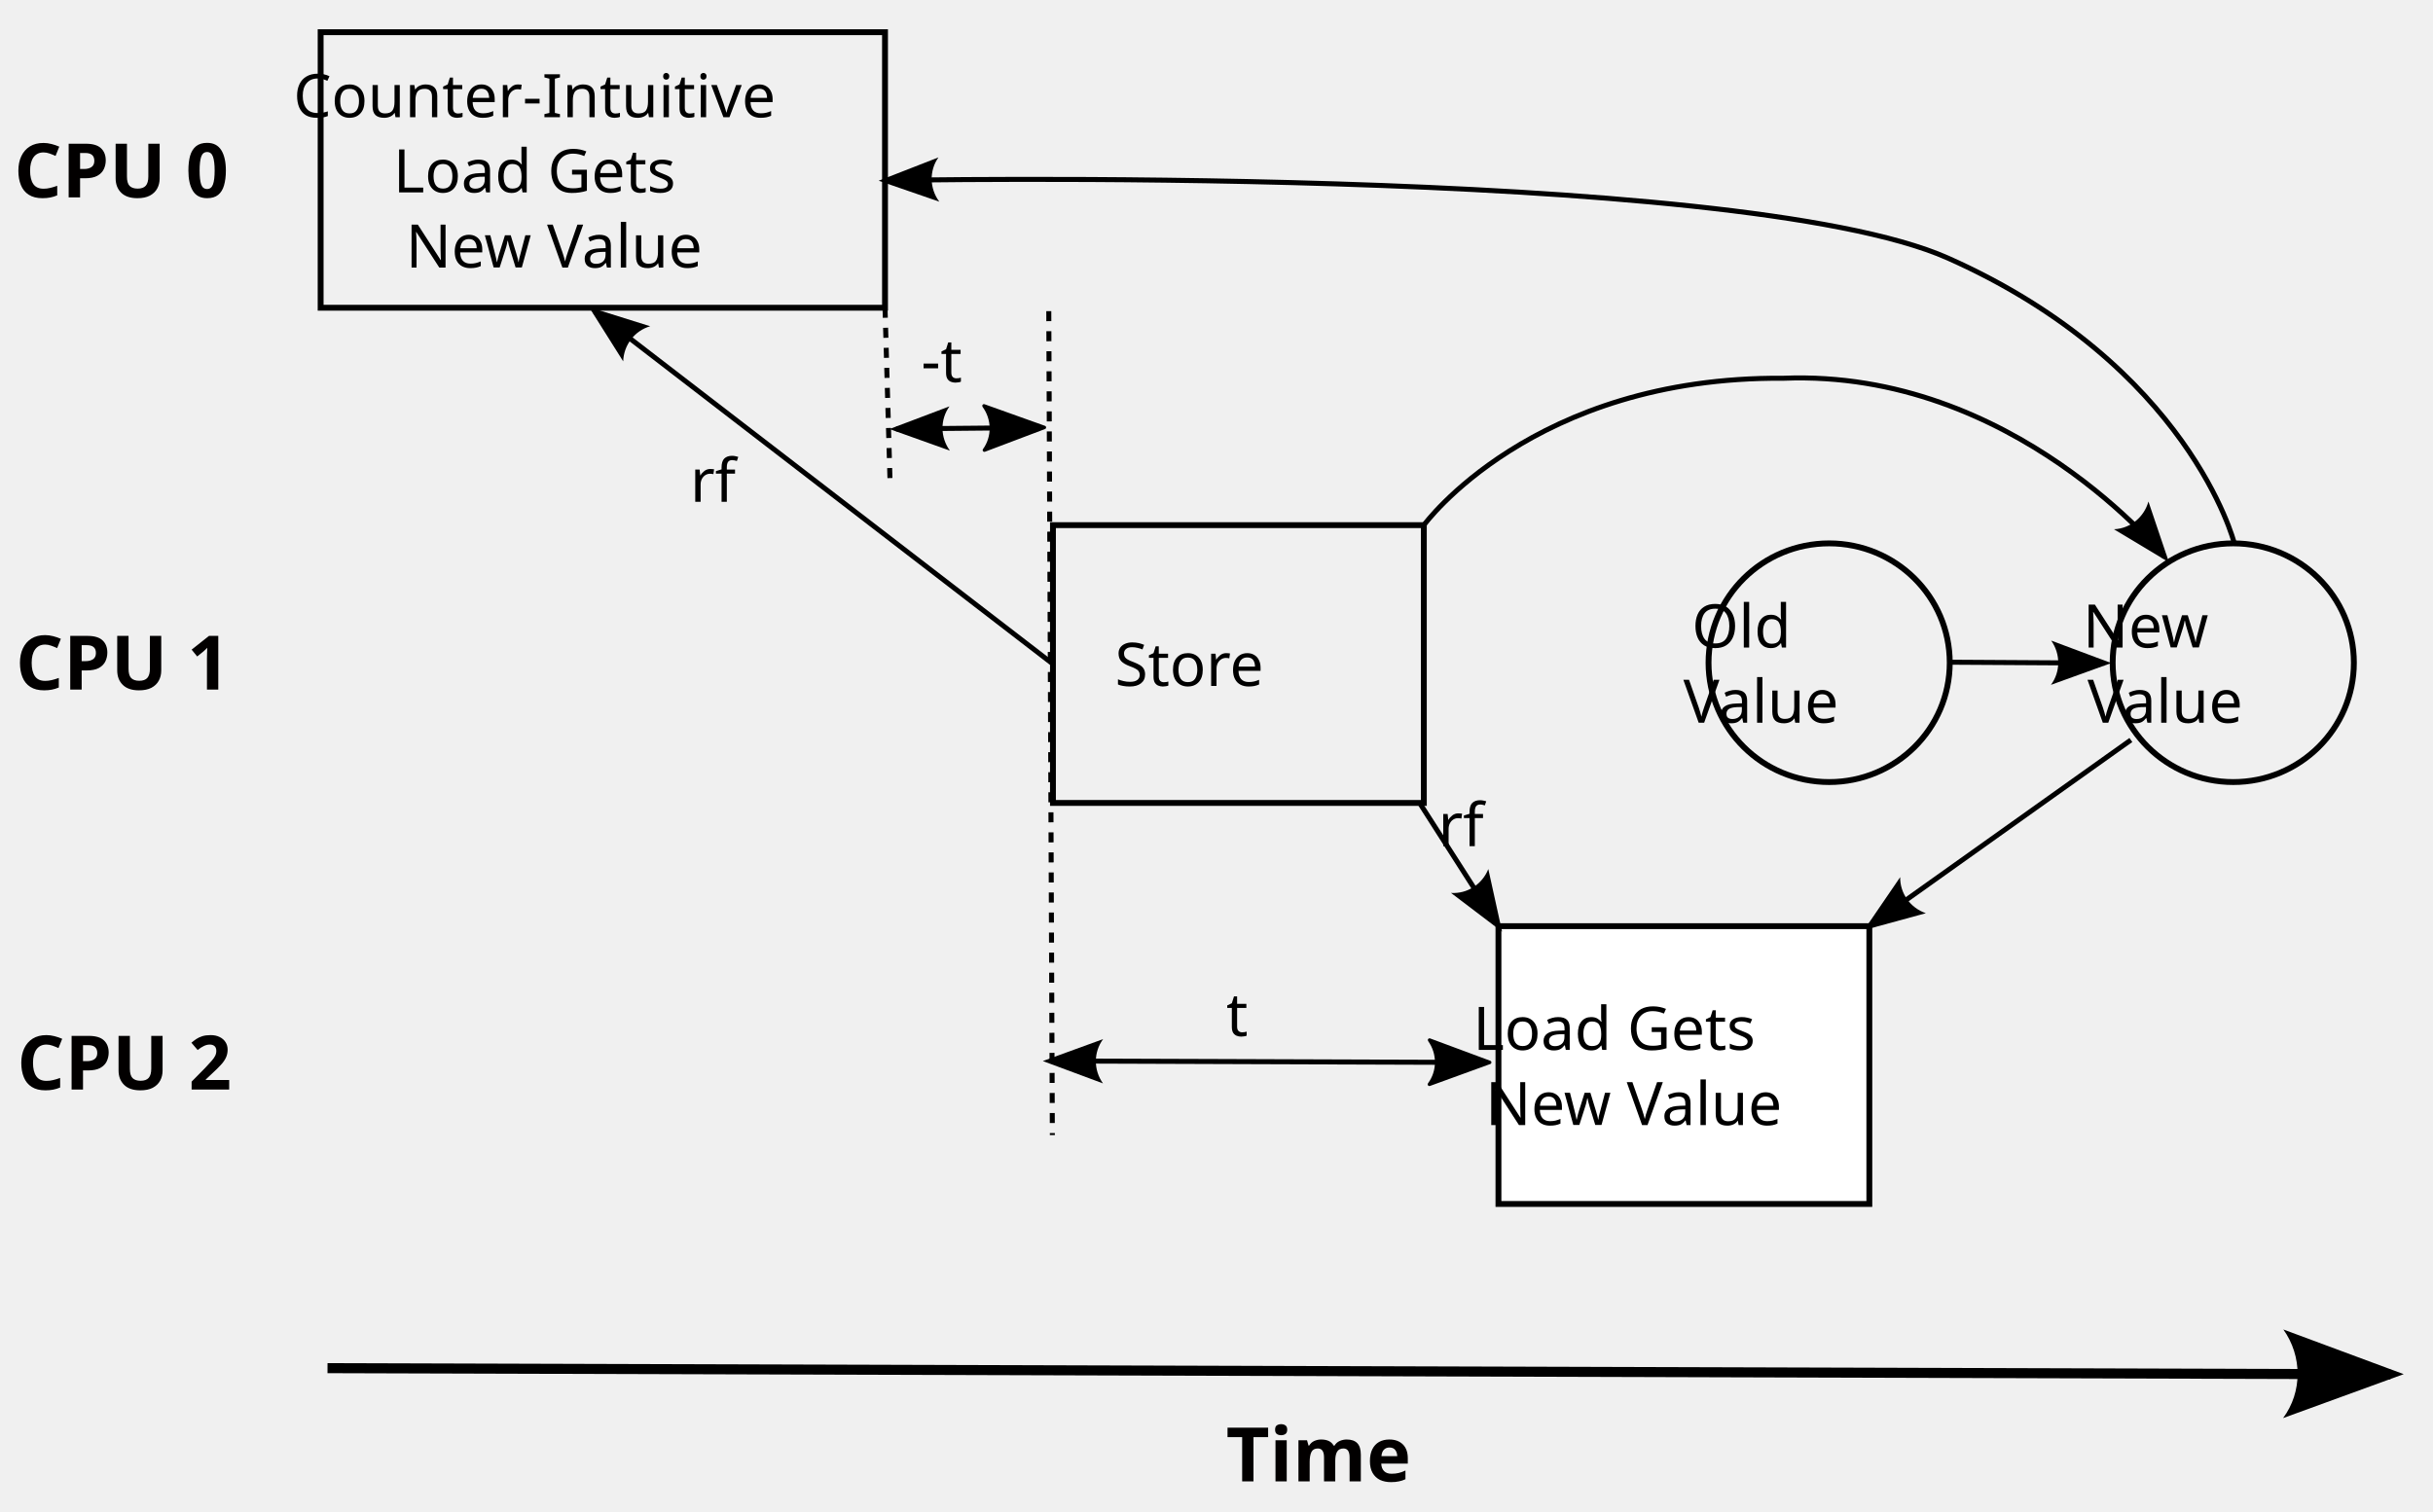
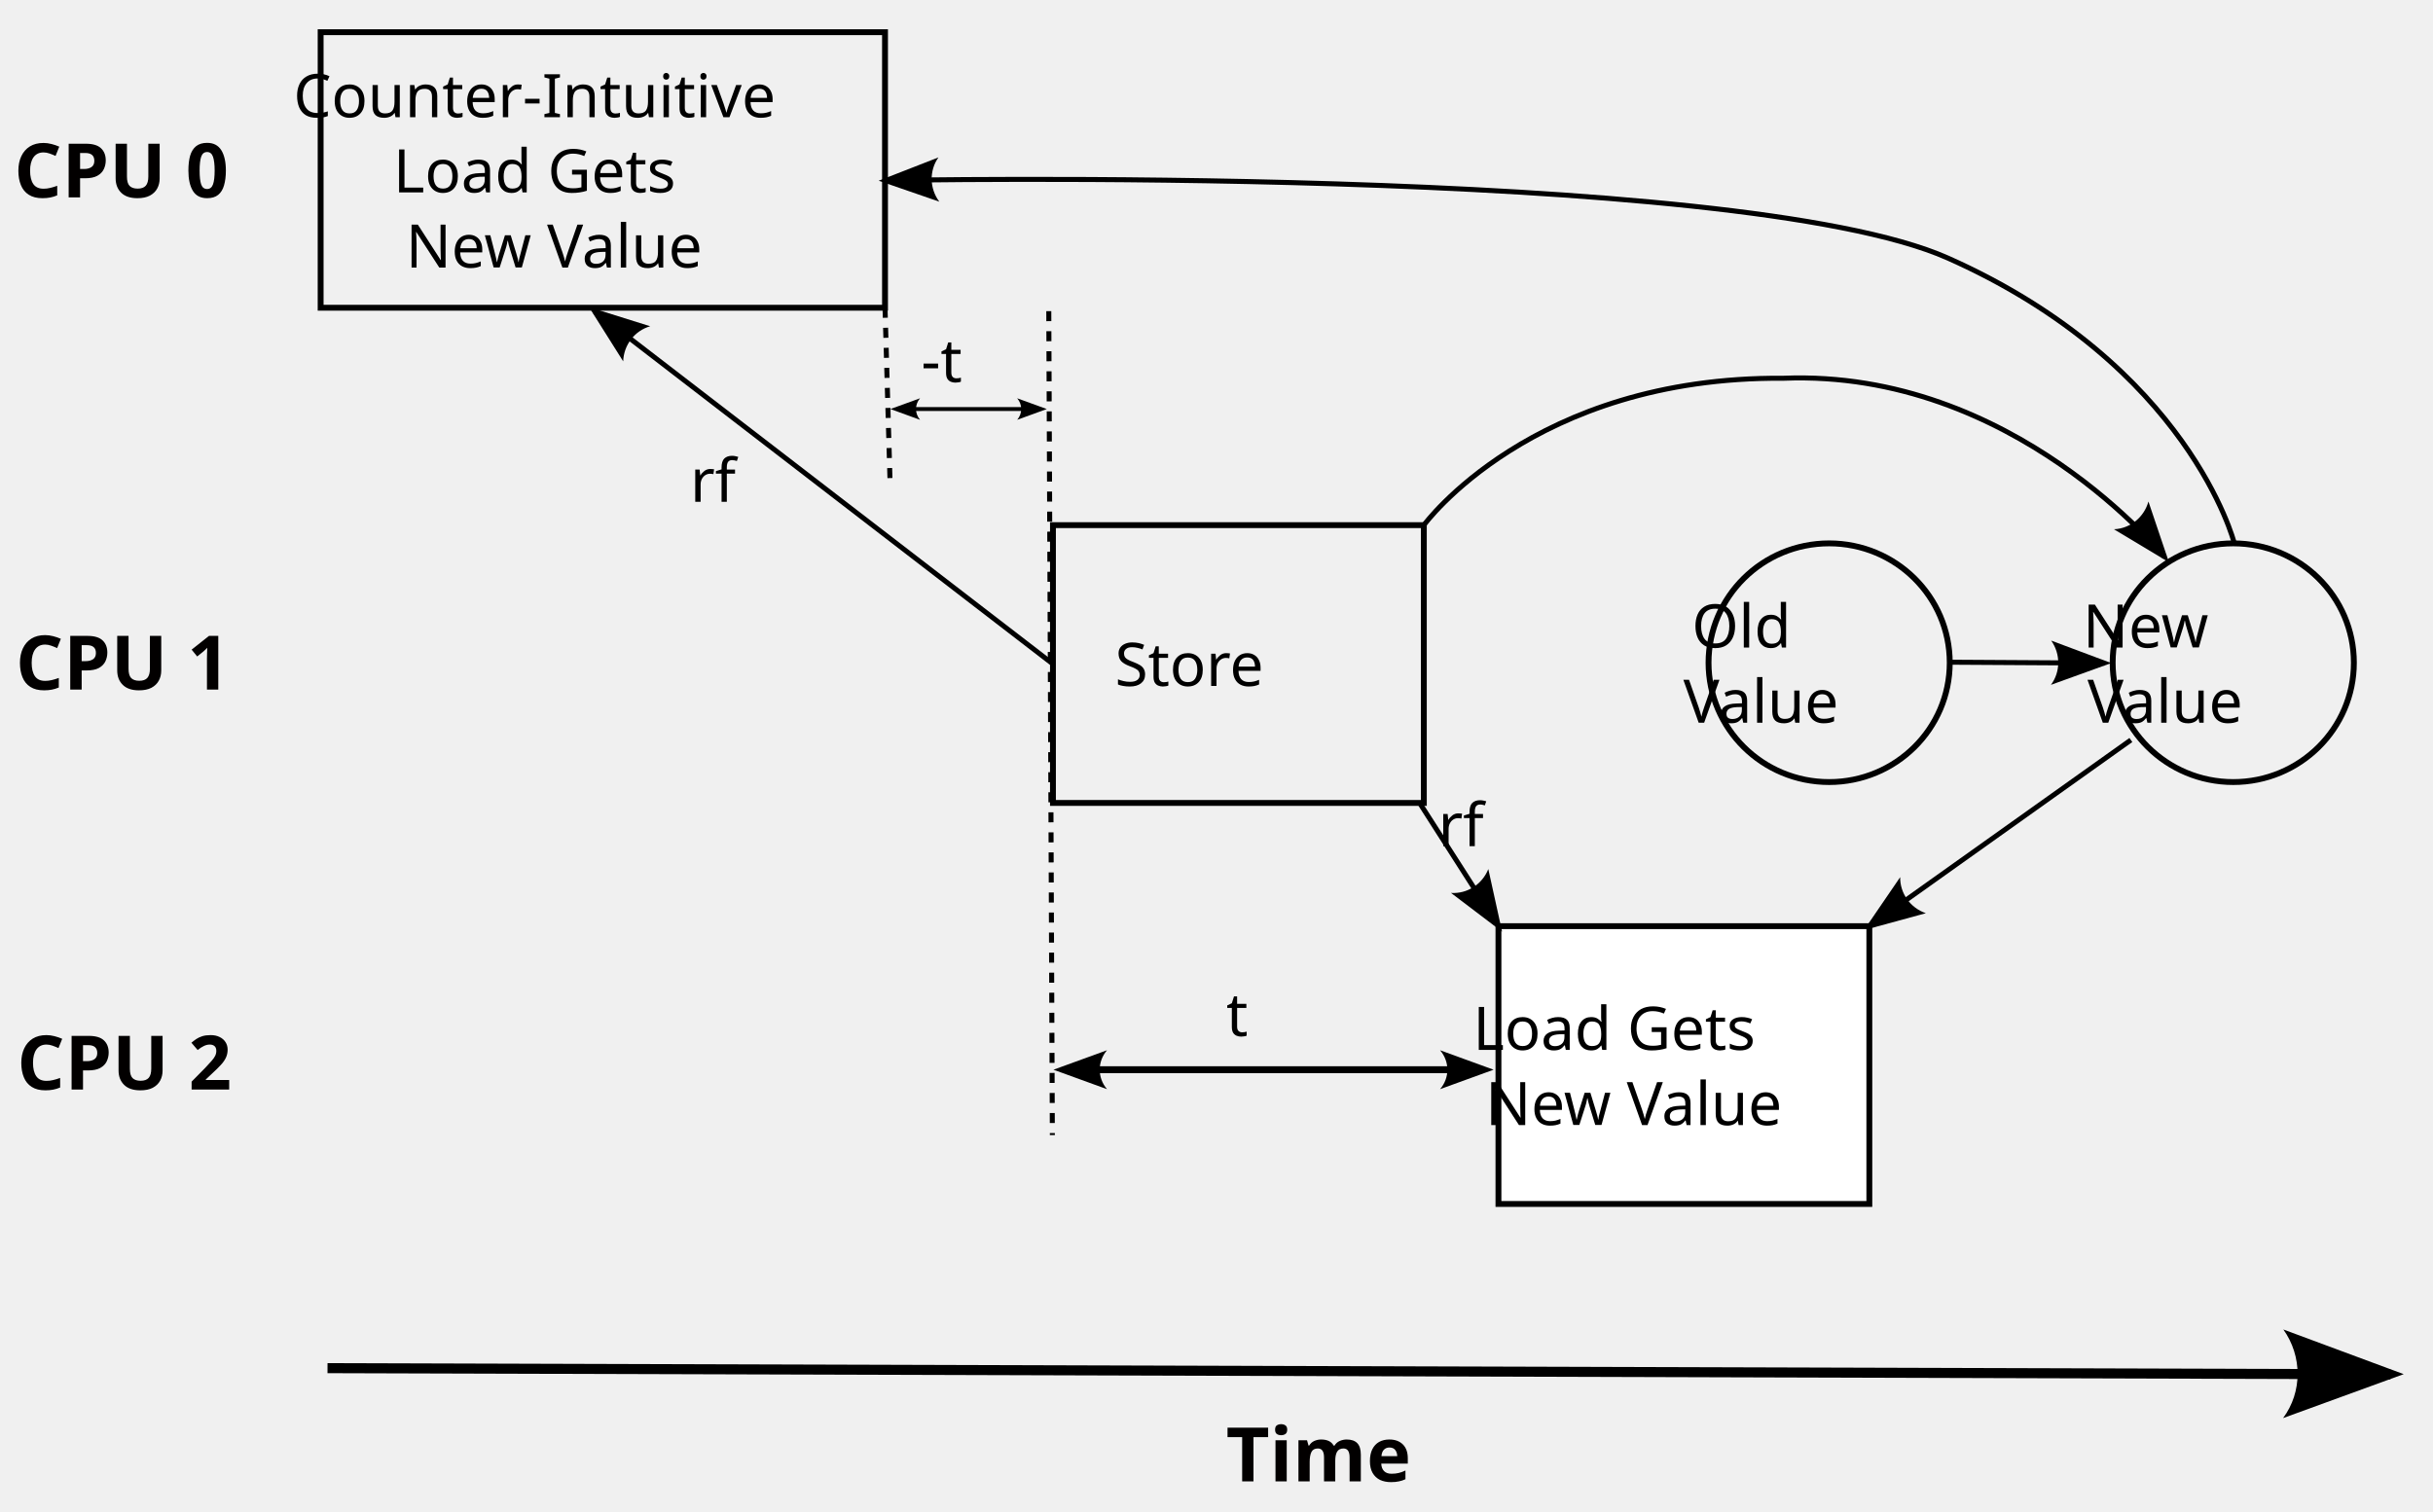
<svg xmlns="http://www.w3.org/2000/svg" width="415.47" height="258.206" viewBox="0 0 389.503 242.068" id="svg2" version="1.1">
  <defs id="defs90">
    <marker style="overflow:visible" id="Arrow2Lstart" refX="0" refY="0" orient="auto">
      <path transform="matrix(1.1,0,0,1.1,1.1,0)" d="M 8.719,4.034 -2.207,0.016 8.719,-4.002 c -1.745,2.372 -1.735,5.617 -6e-7,8.035 z" style="fill:context-stroke;fill-rule:evenodd;stroke:context-stroke;stroke-width:0.625;stroke-linejoin:round" id="path25955" />
    </marker>
    <marker orient="auto" refY="0" refX="0" id="Arrow2Lend" style="overflow:visible">
      <path id="path4240" style="fill-rule:evenodd;stroke-width:0.625;stroke-linejoin:round" d="M 8.719,4.034 -2.207,0.016 8.719,-4.002 c -1.745,2.372 -1.735,5.617 -6e-7,8.035 z" transform="matrix(-1.1,0,0,-1.1,-1.1,0)" />
    </marker>
    <marker orient="auto" refY="0" refX="0" id="Arrow2Lend-6" style="overflow:visible">
      <path id="path4240-7" style="fill-rule:evenodd;stroke-width:0.625;stroke-linejoin:round" d="M 8.719,4.034 -2.207,0.016 8.719,-4.002 c -1.745,2.372 -1.735,5.617 -6e-7,8.035 z" transform="matrix(-1.1,0,0,-1.1,-1.1,0)" />
    </marker>
    <marker orient="auto" refY="0" refX="0" id="Arrow2Lend-6-0" style="overflow:visible">
      <path id="path4240-7-9" style="fill-rule:evenodd;stroke-width:0.625;stroke-linejoin:round" d="M 8.719,4.034 -2.207,0.016 8.719,-4.002 c -1.745,2.372 -1.735,5.617 -6e-7,8.035 z" transform="matrix(-1.1,0,0,-1.1,-1.1,0)" />
    </marker>
    <marker orient="auto" refY="0" refX="0" id="Arrow2Lend-9" style="overflow:visible">
      <path id="path4240-78" style="fill-rule:evenodd;stroke-width:0.625;stroke-linejoin:round" d="M 8.719,4.034 -2.207,0.016 8.719,-4.002 c -1.745,2.372 -1.735,5.617 -6e-7,8.035 z" transform="matrix(-1.1,0,0,-1.1,-1.1,0)" />
    </marker>
    <marker orient="auto" refY="0" refX="0" id="Arrow2Lend-3" style="overflow:visible">
      <path id="path4240-8" style="fill-rule:evenodd;stroke-width:0.625;stroke-linejoin:round" d="M 8.719,4.034 -2.207,0.016 8.719,-4.002 c -1.745,2.372 -1.735,5.617 -6e-7,8.035 z" transform="matrix(-1.1,0,0,-1.1,-1.1,0)" />
    </marker>
    <marker style="overflow:visible" id="Arrow2Lstart-7" refX="0" refY="0" orient="auto">
      <path transform="matrix(1.1,0,0,1.1,1.1,0)" d="M 8.719,4.034 -2.207,0.016 8.719,-4.002 c -1.745,2.372 -1.735,5.617 -6e-7,8.035 z" style="fill:context-stroke;fill-rule:evenodd;stroke:context-stroke;stroke-width:0.625;stroke-linejoin:round" id="path25955-8" />
    </marker>
    <marker orient="auto" refY="0" refX="0" id="Arrow2Lend-3-7" style="overflow:visible">
      <path id="path4240-8-4" style="fill-rule:evenodd;stroke-width:0.625;stroke-linejoin:round" d="M 8.719,4.034 -2.207,0.016 8.719,-4.002 c -1.745,2.372 -1.735,5.617 -6e-7,8.035 z" transform="matrix(-1.1,0,0,-1.1,-1.1,0)" />
    </marker>
    <marker orient="auto" refY="0" refX="0" id="Arrow2Lend-98" style="overflow:visible">
      <path id="path4240-85" style="fill-rule:evenodd;stroke-width:0.625;stroke-linejoin:round" d="M 8.719,4.034 -2.207,0.016 8.719,-4.002 c -1.745,2.372 -1.735,5.617 -6e-7,8.035 z" transform="matrix(-1.1,0,0,-1.1,-1.1,0)" />
    </marker>
    <marker orient="auto" refY="0" refX="0" id="Arrow2Lend-98-4" style="overflow:visible">
      <path id="path4240-85-3" style="fill-rule:evenodd;stroke-width:0.625;stroke-linejoin:round" d="M 8.719,4.034 -2.207,0.016 8.719,-4.002 c -1.745,2.372 -1.735,5.617 -6e-7,8.035 z" transform="matrix(-1.1,0,0,-1.1,-1.1,0)" />
    </marker>
    <marker orient="auto" refY="0" refX="0" id="Arrow2Lend-98-4-1" style="overflow:visible">
      <path id="path4240-85-3-3" style="fill-rule:evenodd;stroke-width:0.625;stroke-linejoin:round" d="M 8.719,4.034 -2.207,0.016 8.719,-4.002 c -1.745,2.372 -1.735,5.617 -6e-7,8.035 z" transform="matrix(-1.1,0,0,-1.1,-1.1,0)" />
    </marker>
    <marker orient="auto" refY="0" refX="0" id="Arrow2Lend-98-4-0" style="overflow:visible">
      <path id="path4240-85-3-9" style="fill-rule:evenodd;stroke-width:0.625;stroke-linejoin:round" d="M 8.719,4.034 -2.207,0.016 8.719,-4.002 c -1.745,2.372 -1.735,5.617 -6e-7,8.035 z" transform="matrix(-1.1,0,0,-1.1,-1.1,0)" />
    </marker>
    <marker orient="auto" refY="0" refX="0" id="Arrow2Lend-32" style="overflow:visible">
      <path id="path4240-4" style="fill-rule:evenodd;stroke-width:0.625;stroke-linejoin:round" d="M 8.719,4.034 -2.207,0.016 8.719,-4.002 c -1.745,2.372 -1.735,5.617 -6e-7,8.035 z" transform="matrix(-1.1,0,0,-1.1,-1.1,0)" />
    </marker>
    <marker orient="auto" refY="0" refX="0" id="Arrow2Lend-98-8" style="overflow:visible">
      <path id="path4240-85-33" style="fill-rule:evenodd;stroke-width:0.625;stroke-linejoin:round" d="M 8.719,4.034 -2.207,0.016 8.719,-4.002 c -1.745,2.372 -1.735,5.617 -6e-7,8.035 z" transform="matrix(-1.1,0,0,-1.1,-1.1,0)" />
    </marker>
    <marker orient="auto" refY="0" refX="0" id="Arrow2Lend-98-47" style="overflow:visible">
      <path id="path4240-85-6" style="fill-rule:evenodd;stroke-width:0.625;stroke-linejoin:round" d="M 8.719,4.034 -2.207,0.016 8.719,-4.002 c -1.745,2.372 -1.735,5.617 -6e-7,8.035 z" transform="matrix(-1.1,0,0,-1.1,-1.1,0)" />
    </marker>
    <marker orient="auto" refY="0" refX="0" id="Arrow2Lend-98-4-1-6" style="overflow:visible">
      <path id="path4240-85-3-3-4" style="fill-rule:evenodd;stroke-width:0.625;stroke-linejoin:round" d="M 8.719,4.034 -2.207,0.016 8.719,-4.002 c -1.745,2.372 -1.735,5.617 -6e-7,8.035 z" transform="matrix(-1.1,0,0,-1.1,-1.1,0)" />
    </marker>
    <marker orient="auto" refY="0" refX="0" id="Arrow2Lend-32-1" style="overflow:visible">
      <path id="path4240-4-2" style="fill-rule:evenodd;stroke-width:0.625;stroke-linejoin:round" d="M 8.719,4.034 -2.207,0.016 8.719,-4.002 c -1.745,2.372 -1.735,5.617 -6e-7,8.035 z" transform="matrix(-1.1,0,0,-1.1,-1.1,0)" />
    </marker>
+     <marker style="overflow:visible" id="ConcaveTriangle-3-8" refX="0" refY="0" orient="auto-start-reverse" markerWidth="1" markerHeight="1" viewBox="0 0 1 1" preserveAspectRatio="xMidYMid">
+       <path transform="scale(0.7)" d="M -2,-4 9,0 -2,4 c 2,-2.33 2,-5.66 0,-8 z" style="fill:context-stroke;fill-rule:evenodd;stroke:none" id="path7-7-9" />
+     </marker>
+     <marker style="overflow:visible" id="ConcaveTriangle-3-8-3" refX="0" refY="0" orient="auto-start-reverse" markerWidth="1" markerHeight="1" viewBox="0 0 1 1" preserveAspectRatio="xMidYMid">
+       <path transform="scale(0.7)" d="M -2,-4 9,0 -2,4 c 2,-2.33 2,-5.66 0,-8 z" style="fill:context-stroke;fill-rule:evenodd;stroke:none" id="path7-7-9-6" />
+     </marker>
  </defs>
  <g id="g28235" transform="translate(126.0008,64.53263)">
    <path style="fill:none;stroke:#000000;stroke-width:1.605;stroke-linecap:butt;stroke-linejoin:miter;stroke-miterlimit:4;stroke-dasharray:none;stroke-opacity:1;marker-end:url(#Arrow2Lend-32)" d="m -73.569,154.55 330.252,0.98" id="path3925-9-3" />
    <text xml:space="preserve" style="font-style:normal;font-weight:normal;line-height:0%;font-family:sans-serif;text-align:center;letter-spacing:0px;word-spacing:0px;text-anchor:middle;fill:#020000;fill-opacity:1;stroke:none" x="92.883" y="172.677" id="text4659-7">
      <tspan id="tspan4661-1" x="92.883" y="172.677" style="font-weight:bold;font-size:12.049px;line-height:1.25;font-family:sans-serif;fill:#020000;fill-opacity:1">Time</tspan>
    </text>
  </g>
  <path style="fill:none;stroke:#000000;stroke-width:0.802px;stroke-linecap:butt;stroke-linejoin:miter;stroke-opacity:1;marker-end:url(#Arrow2Lend-98-8)" d="m 341.135,118.497 -41.869,29.808" id="path3011-8-3" />
  <path style="fill:none;stroke:#000000;stroke-width:0.802;stroke-linecap:butt;stroke-linejoin:miter;stroke-miterlimit:4;stroke-dasharray:1.605, 1.605;stroke-dashoffset:0;stroke-opacity:1" d="m 167.903,49.824 0.569,131.933" id="path3011-5" />
  <text xml:space="preserve" style="font-style:normal;font-weight:normal;line-height:0%;font-family:sans-serif;text-align:center;letter-spacing:0px;word-spacing:0px;text-anchor:middle;fill:#000000;fill-opacity:1;stroke:none" x="155.433" y="61.176" id="text3969-7">
    <tspan id="tspan3971-9" x="155.433" y="61.176" style="font-size:9.63px;line-height:1.25;font-family:sans-serif">-t</tspan>
  </text>
  <g id="g5986" transform="translate(60.46619,150.4508)">
    <text xml:space="preserve" style="font-style:normal;font-weight:normal;line-height:0%;font-family:sans-serif;text-align:center;letter-spacing:0px;word-spacing:0px;text-anchor:middle;fill:#000000;fill-opacity:1;stroke:none" x="137.73" y="-40.614" id="text3901">
      <tspan x="137.73" y="-40.614" style="font-size:9.63px;line-height:1.25;font-family:sans-serif" id="tspan4908">Store</tspan>
    </text>
    <rect style="fill:none;fill-opacity:1;stroke:#000000;stroke-width:0.938;stroke-miterlimit:4;stroke-dasharray:none;stroke-dashoffset:0" id="rect5856" width="59.376" height="44.484" x="108.103" y="-66.361" />
  </g>
  <g id="g5986-8" transform="translate(-56.77116,71.51707)">
    <text xml:space="preserve" style="font-style:normal;font-weight:normal;line-height:0%;font-family:sans-serif;text-align:center;letter-spacing:0px;word-spacing:0px;text-anchor:middle;fill:#000000;fill-opacity:1;stroke:none" x="153.265" y="-52.747" id="text3901-9">
      <tspan x="153.265" y="-52.747" style="font-size:9.63px;line-height:1.25;font-family:sans-serif" id="tspan13340">Counter-Intuitive</tspan>
      <tspan x="153.265" y="-40.71" style="font-size:9.63px;line-height:1.25;font-family:sans-serif" id="tspan10005">Load Gets</tspan>
      <tspan x="153.265" y="-28.673" style="font-size:9.63px;line-height:1.25;font-family:sans-serif" id="tspan12149">New Value</tspan>
    </text>
    <rect style="fill:none;fill-opacity:1;stroke:#000000;stroke-width:0.938;stroke-miterlimit:4;stroke-dasharray:none;stroke-dashoffset:0" id="rect5856-7" width="90.352" height="44.122" x="108.103" y="-66.361" />
  </g>
  <g id="g5986-8-0" transform="translate(131.7866,214.6658)">
    <rect style="fill:#ffffff;fill-opacity:1;stroke:#000000;stroke-width:0.938;stroke-miterlimit:4;stroke-dasharray:none;stroke-dashoffset:0" id="rect5856-7-3" width="59.376" height="44.484" x="108.103" y="-66.361" />
    <text xml:space="preserve" style="font-style:normal;font-weight:normal;line-height:0%;font-family:sans-serif;text-align:center;letter-spacing:0px;word-spacing:0px;text-anchor:middle;fill:#000000;fill-opacity:1;stroke:none" x="137.554" y="-46.548" id="text3901-9-1">
      <tspan x="137.554" y="-46.548" style="font-size:9.63px;line-height:1.25;font-family:sans-serif" id="tspan10005-1">Load Gets</tspan>
      <tspan x="137.554" y="-34.511" style="font-size:9.63px;line-height:1.25;font-family:sans-serif" id="tspan17247">New Value</tspan>
    </text>
  </g>
  <g id="g25404" transform="translate(26.17785,196.64)">
    <g id="g18822" transform="translate(5.599321,-4.903425)">
      <text xml:space="preserve" style="font-style:normal;font-weight:normal;line-height:0%;font-family:sans-serif;text-align:center;letter-spacing:0px;word-spacing:0px;text-anchor:middle;fill:#000000;fill-opacity:1;stroke:none" x="261.064" y="-88.045" id="text3901-61">
        <tspan id="tspan3903-8" x="261.064" y="-88.045" style="font-size:9.63px;line-height:1.25;font-family:sans-serif">Old</tspan>
        <tspan x="261.064" y="-76.008" style="font-size:9.63px;line-height:1.25;font-family:sans-serif" id="tspan17350">Value</tspan>
      </text>
      <ellipse style="fill:none;fill-opacity:1;stroke:#000000;stroke-width:0.938;stroke-miterlimit:4;stroke-dasharray:none;stroke-dashoffset:0" id="path18736" cx="261.053" cy="-85.617" rx="19.308" ry="19.111" />
    </g>
    <g id="g18822-7" transform="translate(70.29718,-4.903425)">
      <text xml:space="preserve" style="font-style:normal;font-weight:normal;line-height:0%;font-family:sans-serif;text-align:center;letter-spacing:0px;word-spacing:0px;text-anchor:middle;fill:#000000;fill-opacity:1;stroke:none" x="261.064" y="-88.045" id="text3901-61-8">
        <tspan id="tspan3903-8-8" x="261.064" y="-88.045" style="font-size:9.63px;line-height:1.25;font-family:sans-serif">New</tspan>
        <tspan x="261.064" y="-76.008" style="font-size:9.63px;line-height:1.25;font-family:sans-serif" id="tspan17350-6">Value</tspan>
      </text>
      <ellipse style="fill:none;fill-opacity:1;stroke:#000000;stroke-width:0.938;stroke-miterlimit:4;stroke-dasharray:none;stroke-dashoffset:0" id="path18736-0" cx="261.053" cy="-85.617" rx="19.308" ry="19.111" />
    </g>
    <path style="fill:none;stroke:#000000;stroke-width:0.802px;stroke-linecap:butt;stroke-linejoin:miter;stroke-opacity:1;marker-end:url(#Arrow2Lend-6-0)" d="m 286.187,-90.6 24.566,0.144" id="path3011-6-7" />
  </g>
  <path style="fill:none;stroke:#000000;stroke-width:0.802;stroke-linecap:butt;stroke-linejoin:miter;stroke-miterlimit:4;stroke-dasharray:1.605, 1.605;stroke-dashoffset:0;stroke-opacity:1" d="m 141.684,49.278 0.834,28.846" id="path3011-5-3" />
-   <path style="fill:none;stroke:#000000;stroke-width:0.802px;stroke-linecap:butt;stroke-linejoin:miter;stroke-opacity:1;marker-start:url(#Arrow2Lstart);marker-end:url(#Arrow2Lend-3)" d="m 166.133,68.47 -22.669,0.209" id="path3011-3" />
  <text xml:space="preserve" style="font-style:normal;font-weight:normal;line-height:0%;font-family:sans-serif;text-align:center;letter-spacing:0px;word-spacing:0px;text-anchor:middle;fill:#000000;fill-opacity:1;stroke:none" x="202.736" y="165.898" id="text3969-7-1">
    <tspan id="tspan3971-9-9" x="202.736" y="165.898" style="font-size:9.63px;line-height:1.25;font-family:sans-serif">t</tspan>
  </text>
-   <path style="fill:none;stroke:#000000;stroke-width:0.802px;stroke-linecap:butt;stroke-linejoin:miter;stroke-opacity:1;marker-start:url(#Arrow2Lstart-7);marker-end:url(#Arrow2Lend-3-7)" d="m 237.421,170.13 -69.407,-0.236" id="path3011-3-0" />
  <path style="fill:none;stroke:#000000;stroke-width:0.802px;stroke-linecap:butt;stroke-linejoin:miter;stroke-opacity:1;marker-end:url(#Arrow2Lend-98-4)" d="m 227.175,128.431 12.715,19.874" id="path3011-8-7" />
  <path style="fill:none;stroke:#000000;stroke-width:0.802px;stroke-linecap:butt;stroke-linejoin:miter;stroke-opacity:1;marker-end:url(#Arrow2Lend-98-4-1)" d="m 227.946,84.09 c 0,0 17.344,-23.839 57.545,-23.521 36.807,-1.479 61.061,28.647 61.061,28.647" id="path3011-8-7-8" />
  <text xml:space="preserve" style="font-style:normal;font-weight:normal;line-height:0%;font-family:sans-serif;text-align:center;letter-spacing:0px;word-spacing:0px;text-anchor:middle;fill:#000000;fill-opacity:1;stroke:none" x="238.562" y="135.497" id="text3969-7-1-8">
    <tspan id="tspan3971-9-9-0" x="238.562" y="135.497" style="font-size:9.63px;line-height:1.25;font-family:sans-serif">rf</tspan>
  </text>
  <text xml:space="preserve" style="font-style:normal;font-weight:normal;line-height:0%;font-family:sans-serif;text-align:center;letter-spacing:0px;word-spacing:0px;text-anchor:middle;fill:#000000;fill-opacity:1;stroke:none" x="118.817" y="80.349" id="text3969-7-1-8-9">
    <tspan id="tspan3971-9-9-0-0" x="118.817" y="80.349" style="font-size:9.63px;line-height:1.25;font-family:sans-serif">rf</tspan>
  </text>
  <path style="fill:none;stroke:#000000;stroke-width:0.802px;stroke-linecap:butt;stroke-linejoin:miter;stroke-opacity:1;marker-end:url(#Arrow2Lend-98-47)" d="M 168.333,106.147 95.144,49.81" id="path3011-8-8" />
  <path style="fill:none;stroke:#000000;stroke-width:0.802px;stroke-linecap:butt;stroke-linejoin:miter;stroke-opacity:1;marker-end:url(#Arrow2Lend-98-4-1-6)" d="m 357.678,86.939 c 0,0 -7.204,-28.425 -45.84,-45.615 C 277.893,26.221 141.732,28.905 141.732,28.905" id="path3011-8-7-8-1" />
  <text xml:space="preserve" style="font-style:normal;font-weight:normal;line-height:0%;font-family:sans-serif;text-align:center;letter-spacing:0px;word-spacing:0px;text-anchor:middle;fill:#020000;fill-opacity:1;stroke:none" x="24.106" y="31.612" id="text4659-7-6">
    <tspan id="tspan4661-1-8" x="24.106" y="31.612" style="font-weight:bold;font-size:12.049px;line-height:1.25;font-family:sans-serif;fill:#020000;fill-opacity:1">CPU 0</tspan>
  </text>
  <text xml:space="preserve" style="font-style:normal;font-weight:normal;line-height:0%;font-family:sans-serif;text-align:center;letter-spacing:0px;word-spacing:0px;text-anchor:middle;fill:#020000;fill-opacity:1;stroke:none" x="24.359" y="110.417" id="text4659-7-6-3">
    <tspan id="tspan4661-1-8-8" x="24.359" y="110.417" style="font-weight:bold;font-size:12.049px;line-height:1.25;font-family:sans-serif;fill:#020000;fill-opacity:1">CPU 1</tspan>
  </text>
  <text xml:space="preserve" style="font-style:normal;font-weight:normal;line-height:0%;font-family:sans-serif;text-align:center;letter-spacing:0px;word-spacing:0px;text-anchor:middle;fill:#020000;fill-opacity:1;stroke:none" x="24.576" y="174.468" id="text4659-7-6-0">
    <tspan id="tspan4661-1-8-4" x="24.576" y="174.468" style="font-weight:bold;font-size:12.049px;line-height:1.25;font-family:sans-serif;fill:#020000;fill-opacity:1">CPU 2</tspan>
  </text>
+   <path style="fill:none;stroke:#000000;stroke-width:1.113px;stroke-linecap:butt;stroke-linejoin:miter;stroke-opacity:1;marker-start:url(#ConcaveTriangle-3-8);marker-end:url(#ConcaveTriangle-3-8)" d="m 175.665,171.291 c 56.436,0 56.436,0 56.436,0 v 0" id="path2-6" />
+   <path style="fill:none;stroke:#000000;stroke-width:0.616px;stroke-linecap:butt;stroke-linejoin:miter;stroke-opacity:1;marker-start:url(#ConcaveTriangle-3-8-3);marker-end:url(#ConcaveTriangle-3-8-3)" d="m 146.43,65.5 c 17.274,0 17.274,0 17.274,0 v 0" id="path2-6-7" />
</svg>
